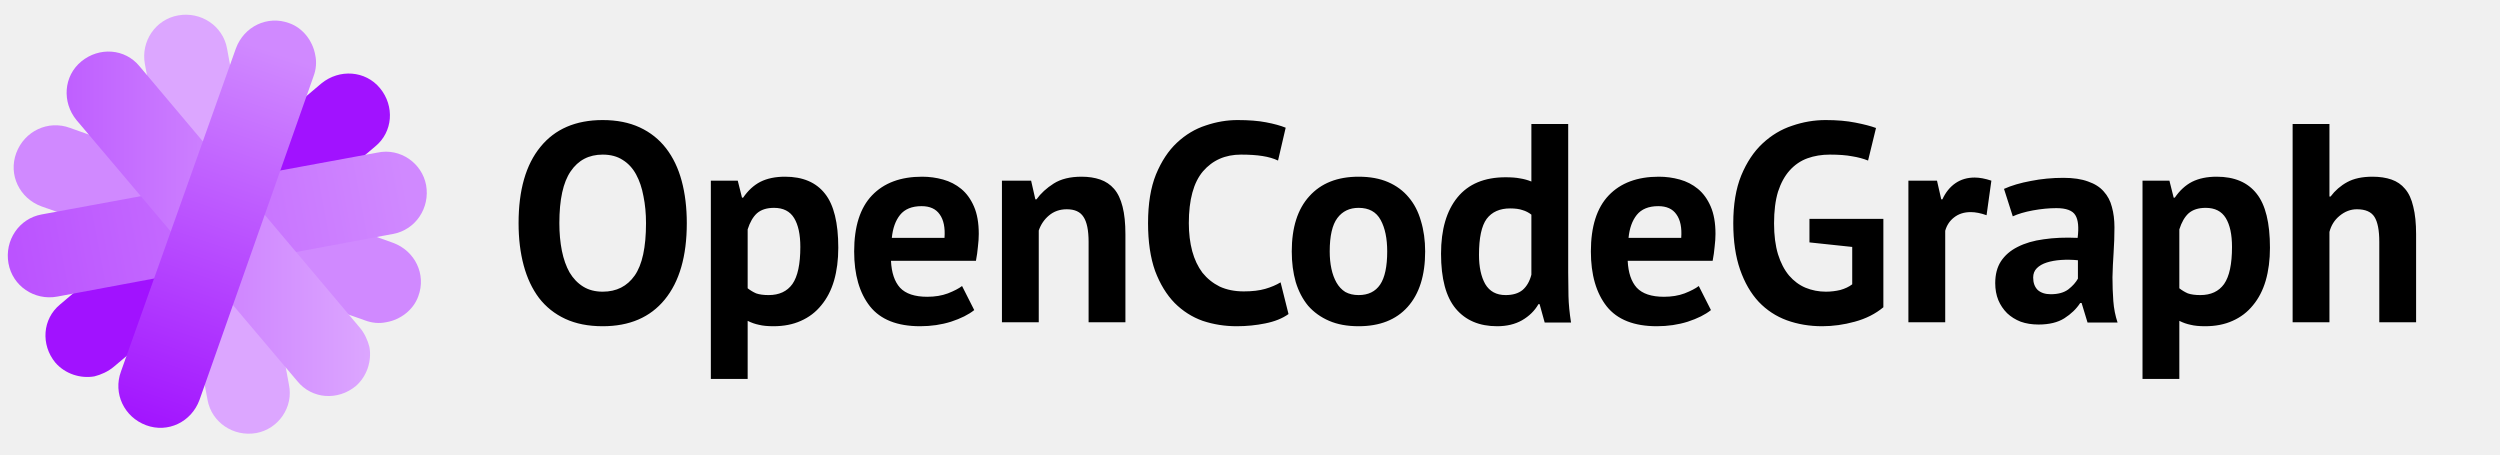
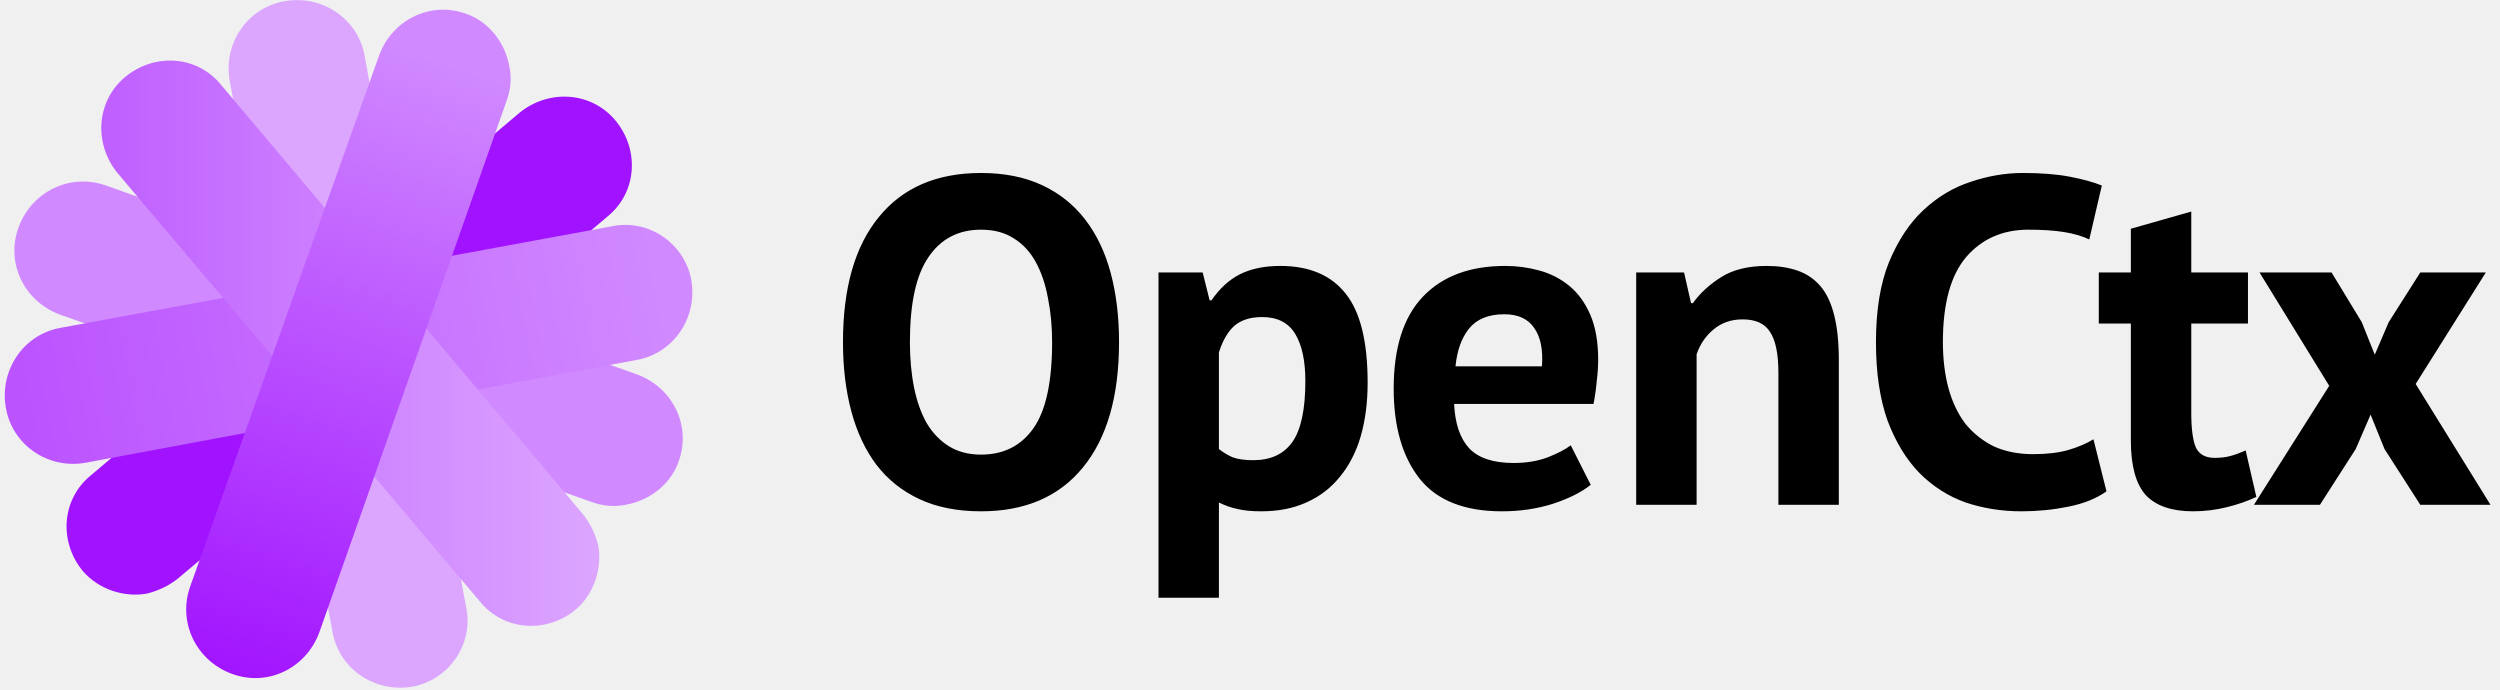
- <svg xmlns="http://www.w3.org/2000/svg" width="512" height="93" viewBox="0 0 512 93" fill="none">
-   <path d="M52.5 88.685C47.833 89.513 43.333 86.53 42.5 81.888L29.667 13.095C28.833 8.454 31.833 3.978 36.5 3.15C41.167 2.321 45.667 5.304 46.5 9.946L59.167 78.739C60.167 83.38 57 87.856 52.5 88.685Z" fill="#DCA6FF" />
-   <path d="M19.333 77.081C16.5 77.578 13.333 76.584 11.333 74.263C8.333 70.616 8.667 65.312 12.333 62.328L65.833 17.074C69.5 14.09 74.833 14.422 77.833 18.069C80.833 21.715 80.5 27.02 76.833 30.004L23.333 75.092C22.167 76.087 20.667 76.749 19.333 77.081Z" fill="#A112FF" />
-   <path d="M79.167 65.975C77.667 66.306 76.167 66.141 74.833 65.643L8.5 42.27C4 40.613 1.667 35.805 3.333 31.33C5 26.854 9.833 24.533 14.333 26.191L80.5 49.73C85 51.387 87.333 56.195 85.667 60.67C84.667 63.488 82 65.478 79.167 65.975Z" fill="#D089FF" />
-   <path d="M87.268 37.917C88.096 42.584 85.113 47.084 80.471 47.917L11.678 60.75C7.037 61.584 2.561 58.584 1.732 53.917C0.904 49.25 3.887 44.75 8.529 43.917L77.322 31.25C81.963 30.25 86.439 33.417 87.268 37.917Z" fill="url(#paint0_linear_21_102)" />
-   <path d="M75.664 71.084C76.161 73.917 75.167 77.084 72.846 79.084C69.199 82.084 63.895 81.75 60.911 78.084L15.657 24.584C12.673 20.917 13.005 15.584 16.651 12.584C20.298 9.584 25.603 9.917 28.587 13.584L73.675 67.084C74.669 68.25 75.332 69.75 75.664 71.084Z" fill="url(#paint1_linear_21_102)" />
-   <path d="M64.558 11.25C64.889 12.75 64.723 14.25 64.226 15.584L40.853 81.917C39.196 86.417 34.388 88.75 29.913 87.084C25.437 85.417 23.116 80.584 24.774 76.084L48.313 9.917C49.97 5.417 54.778 3.084 59.253 4.75C62.071 5.75 64.06 8.417 64.558 11.25Z" fill="url(#paint2_linear_21_102)" />
-   <path d="M106.204 45.7C106.204 38.933 107.693 33.733 110.67 30.098C113.647 26.425 117.901 24.588 123.43 24.588C126.33 24.588 128.863 25.091 131.028 26.096C133.193 27.101 134.991 28.532 136.422 30.388C137.853 32.244 138.916 34.467 139.612 37.058C140.308 39.649 140.656 42.529 140.656 45.7C140.656 52.467 139.148 57.687 136.132 61.36C133.155 64.995 128.921 66.812 123.43 66.812C120.491 66.812 117.939 66.309 115.774 65.304C113.609 64.299 111.811 62.868 110.38 61.012C108.988 59.156 107.944 56.933 107.248 54.342C106.552 51.751 106.204 48.871 106.204 45.7ZM114.556 45.7C114.556 47.749 114.73 49.644 115.078 51.384C115.426 53.085 115.948 54.555 116.644 55.792C117.379 57.029 118.307 57.996 119.428 58.692C120.549 59.388 121.883 59.736 123.43 59.736C126.253 59.736 128.437 58.634 129.984 56.43C131.531 54.226 132.304 50.649 132.304 45.7C132.304 43.728 132.13 41.891 131.782 40.19C131.473 38.489 130.97 37 130.274 35.724C129.578 34.448 128.669 33.462 127.548 32.766C126.427 32.031 125.054 31.664 123.43 31.664C120.607 31.664 118.423 32.805 116.876 35.086C115.329 37.329 114.556 40.867 114.556 45.7ZM145.581 37H151.091L151.961 40.48H152.193C153.199 39.011 154.378 37.928 155.731 37.232C157.123 36.536 158.805 36.188 160.777 36.188C164.412 36.188 167.138 37.348 168.955 39.668C170.773 41.949 171.681 45.642 171.681 50.746C171.681 53.221 171.391 55.463 170.811 57.474C170.231 59.446 169.361 61.128 168.201 62.52C167.08 63.912 165.688 64.975 164.025 65.71C162.401 66.445 160.526 66.812 158.399 66.812C157.201 66.812 156.215 66.715 155.441 66.522C154.668 66.367 153.895 66.097 153.121 65.71V77.6H145.581V37ZM158.515 42.568C157.046 42.568 155.886 42.935 155.035 43.67C154.223 44.405 153.585 45.507 153.121 46.976V59.04C153.663 59.465 154.243 59.813 154.861 60.084C155.519 60.316 156.369 60.432 157.413 60.432C159.579 60.432 161.203 59.678 162.285 58.17C163.368 56.623 163.909 54.091 163.909 50.572C163.909 48.02 163.484 46.048 162.633 44.656C161.783 43.264 160.41 42.568 158.515 42.568ZM199.524 63.506C198.364 64.434 196.778 65.227 194.768 65.884C192.796 66.503 190.688 66.812 188.446 66.812C183.767 66.812 180.345 65.459 178.18 62.752C176.014 60.007 174.932 56.256 174.932 51.5C174.932 46.396 176.15 42.568 178.586 40.016C181.022 37.464 184.444 36.188 188.852 36.188C190.321 36.188 191.752 36.381 193.144 36.768C194.536 37.155 195.773 37.793 196.856 38.682C197.938 39.571 198.808 40.77 199.466 42.278C200.123 43.786 200.452 45.661 200.452 47.904C200.452 48.716 200.394 49.586 200.278 50.514C200.2 51.442 200.065 52.409 199.872 53.414H182.472C182.588 55.85 183.206 57.687 184.328 58.924C185.488 60.161 187.344 60.78 189.896 60.78C191.481 60.78 192.892 60.548 194.13 60.084C195.406 59.581 196.372 59.079 197.03 58.576L199.524 63.506ZM188.736 42.22C186.764 42.22 185.294 42.819 184.328 44.018C183.4 45.178 182.839 46.744 182.646 48.716H193.434C193.588 46.628 193.26 45.023 192.448 43.902C191.674 42.781 190.437 42.22 188.736 42.22ZM222.945 66V49.528C222.945 47.169 222.597 45.468 221.901 44.424C221.244 43.38 220.103 42.858 218.479 42.858C217.048 42.858 215.83 43.283 214.825 44.134C213.858 44.946 213.162 45.971 212.737 47.208V66H205.197V37H211.171L212.041 40.828H212.273C213.162 39.591 214.342 38.508 215.811 37.58C217.28 36.652 219.175 36.188 221.495 36.188C222.926 36.188 224.202 36.381 225.323 36.768C226.444 37.155 227.392 37.793 228.165 38.682C228.938 39.571 229.518 40.789 229.905 42.336C230.292 43.844 230.485 45.719 230.485 47.962V66H222.945ZM263.888 64.318C262.651 65.207 261.066 65.845 259.132 66.232C257.238 66.619 255.285 66.812 253.274 66.812C250.838 66.812 248.518 66.445 246.314 65.71C244.149 64.937 242.235 63.719 240.572 62.056C238.91 60.355 237.576 58.17 236.57 55.502C235.604 52.795 235.12 49.528 235.12 45.7C235.12 41.717 235.662 38.392 236.744 35.724C237.866 33.017 239.296 30.852 241.036 29.228C242.815 27.565 244.787 26.386 246.952 25.69C249.118 24.955 251.283 24.588 253.448 24.588C255.768 24.588 257.721 24.743 259.306 25.052C260.93 25.361 262.264 25.729 263.308 26.154L261.742 32.882C260.853 32.457 259.79 32.147 258.552 31.954C257.354 31.761 255.884 31.664 254.144 31.664C250.935 31.664 248.344 32.805 246.372 35.086C244.439 37.367 243.472 40.905 243.472 45.7C243.472 47.788 243.704 49.702 244.168 51.442C244.632 53.143 245.328 54.613 246.256 55.85C247.223 57.049 248.402 57.996 249.794 58.692C251.225 59.349 252.868 59.678 254.724 59.678C256.464 59.678 257.934 59.504 259.132 59.156C260.331 58.808 261.375 58.363 262.264 57.822L263.888 64.318ZM264.553 51.5C264.553 46.589 265.752 42.819 268.149 40.19C270.546 37.522 273.91 36.188 278.241 36.188C280.561 36.188 282.572 36.555 284.273 37.29C285.974 38.025 287.386 39.069 288.507 40.422C289.628 41.737 290.46 43.341 291.001 45.236C291.581 47.131 291.871 49.219 291.871 51.5C291.871 56.411 290.672 60.2 288.275 62.868C285.916 65.497 282.572 66.812 278.241 66.812C275.921 66.812 273.91 66.445 272.209 65.71C270.508 64.975 269.077 63.951 267.917 62.636C266.796 61.283 265.945 59.659 265.365 57.764C264.824 55.869 264.553 53.781 264.553 51.5ZM272.325 51.5C272.325 52.776 272.441 53.955 272.673 55.038C272.905 56.121 273.253 57.068 273.717 57.88C274.181 58.692 274.78 59.33 275.515 59.794C276.288 60.219 277.197 60.432 278.241 60.432C280.213 60.432 281.682 59.717 282.649 58.286C283.616 56.855 284.099 54.593 284.099 51.5C284.099 48.832 283.654 46.686 282.765 45.062C281.876 43.399 280.368 42.568 278.241 42.568C276.385 42.568 274.935 43.264 273.891 44.656C272.847 46.048 272.325 48.329 272.325 51.5ZM321.167 55.792C321.167 57.416 321.187 59.04 321.225 60.664C321.264 62.288 321.438 64.086 321.747 66.058H316.353L315.309 62.288H315.077C314.304 63.641 313.183 64.743 311.713 65.594C310.283 66.406 308.581 66.812 306.609 66.812C302.975 66.812 300.152 65.613 298.141 63.216C296.131 60.819 295.125 57.068 295.125 51.964C295.125 47.015 296.247 43.167 298.489 40.422C300.732 37.677 304.019 36.304 308.349 36.304C309.548 36.304 310.534 36.381 311.307 36.536C312.081 36.652 312.854 36.865 313.627 37.174V25.4H321.167V55.792ZM308.349 60.432C309.819 60.432 310.979 60.084 311.829 59.388C312.68 58.653 313.279 57.609 313.627 56.256V43.96C313.086 43.535 312.487 43.225 311.829 43.032C311.172 42.8 310.321 42.684 309.277 42.684C307.151 42.684 305.546 43.399 304.463 44.83C303.419 46.261 302.897 48.716 302.897 52.196C302.897 54.671 303.323 56.662 304.173 58.17C305.063 59.678 306.455 60.432 308.349 60.432ZM350.403 63.506C349.243 64.434 347.658 65.227 345.647 65.884C343.675 66.503 341.568 66.812 339.325 66.812C334.646 66.812 331.224 65.459 329.059 62.752C326.894 60.007 325.811 56.256 325.811 51.5C325.811 46.396 327.029 42.568 329.465 40.016C331.901 37.464 335.323 36.188 339.731 36.188C341.2 36.188 342.631 36.381 344.023 36.768C345.415 37.155 346.652 37.793 347.735 38.682C348.818 39.571 349.688 40.77 350.345 42.278C351.002 43.786 351.331 45.661 351.331 47.904C351.331 48.716 351.273 49.586 351.157 50.514C351.08 51.442 350.944 52.409 350.751 53.414H333.351C333.467 55.85 334.086 57.687 335.207 58.924C336.367 60.161 338.223 60.78 340.775 60.78C342.36 60.78 343.772 60.548 345.009 60.084C346.285 59.581 347.252 59.079 347.909 58.576L350.403 63.506ZM339.615 42.22C337.643 42.22 336.174 42.819 335.207 44.018C334.279 45.178 333.718 46.744 333.525 48.716H344.313C344.468 46.628 344.139 45.023 343.327 43.902C342.554 42.781 341.316 42.22 339.615 42.22ZM370.576 44.83H385.714V62.926C384.09 64.279 382.137 65.265 379.856 65.884C377.613 66.503 375.39 66.812 373.186 66.812C370.595 66.812 368.179 66.406 365.936 65.594C363.732 64.782 361.818 63.525 360.194 61.824C358.57 60.084 357.294 57.88 356.366 55.212C355.438 52.544 354.974 49.373 354.974 45.7C354.974 41.872 355.515 38.624 356.598 35.956C357.719 33.249 359.169 31.065 360.948 29.402C362.765 27.701 364.795 26.483 367.038 25.748C369.281 24.975 371.562 24.588 373.882 24.588C376.202 24.588 378.232 24.762 379.972 25.11C381.751 25.458 383.162 25.825 384.206 26.212L382.582 32.882C381.615 32.495 380.533 32.205 379.334 32.012C378.135 31.78 376.608 31.664 374.752 31.664C373.089 31.664 371.562 31.915 370.17 32.418C368.778 32.921 367.56 33.752 366.516 34.912C365.511 36.033 364.718 37.483 364.138 39.262C363.597 41.041 363.326 43.206 363.326 45.758C363.326 48.194 363.597 50.301 364.138 52.08C364.679 53.82 365.433 55.27 366.4 56.43C367.367 57.551 368.488 58.383 369.764 58.924C371.079 59.465 372.471 59.736 373.94 59.736C374.945 59.736 375.931 59.62 376.898 59.388C377.865 59.117 378.677 58.731 379.334 58.228V50.572L370.576 49.644V44.83ZM406.848 44.076C405.649 43.651 404.567 43.438 403.6 43.438C402.247 43.438 401.106 43.805 400.178 44.54C399.289 45.236 398.689 46.145 398.38 47.266V66H390.84V37H396.698L397.568 40.828H397.8C398.457 39.397 399.347 38.295 400.468 37.522C401.589 36.749 402.904 36.362 404.412 36.362C405.417 36.362 406.558 36.575 407.834 37L406.848 44.076ZM410.42 38.682C411.967 37.986 413.803 37.445 415.93 37.058C418.057 36.633 420.28 36.42 422.6 36.42C424.611 36.42 426.293 36.671 427.646 37.174C428.999 37.638 430.063 38.315 430.836 39.204C431.648 40.093 432.209 41.157 432.518 42.394C432.866 43.631 433.04 45.023 433.04 46.57C433.04 48.271 432.982 49.992 432.866 51.732C432.75 53.433 432.673 55.115 432.634 56.778C432.634 58.441 432.692 60.065 432.808 61.65C432.924 63.197 433.214 64.666 433.678 66.058H427.53L426.312 62.056H426.022C425.249 63.255 424.166 64.299 422.774 65.188C421.421 66.039 419.661 66.464 417.496 66.464C416.143 66.464 414.925 66.271 413.842 65.884C412.759 65.459 411.831 64.879 411.058 64.144C410.285 63.371 409.685 62.481 409.26 61.476C408.835 60.432 408.622 59.272 408.622 57.996C408.622 56.217 409.009 54.729 409.782 53.53C410.594 52.293 411.735 51.307 413.204 50.572C414.712 49.799 416.491 49.277 418.54 49.006C420.628 48.697 422.948 48.6 425.5 48.716C425.771 46.551 425.616 45.004 425.036 44.076C424.456 43.109 423.161 42.626 421.15 42.626C419.642 42.626 418.037 42.781 416.336 43.09C414.673 43.399 413.301 43.805 412.218 44.308L410.42 38.682ZM419.99 60.258C421.498 60.258 422.697 59.929 423.586 59.272C424.475 58.576 425.133 57.841 425.558 57.068V53.298C424.359 53.182 423.199 53.163 422.078 53.24C420.995 53.317 420.029 53.491 419.178 53.762C418.327 54.033 417.651 54.419 417.148 54.922C416.645 55.425 416.394 56.063 416.394 56.836C416.394 57.919 416.703 58.769 417.322 59.388C417.979 59.968 418.869 60.258 419.99 60.258ZM438.787 37H444.297L445.167 40.48H445.399C446.405 39.011 447.584 37.928 448.937 37.232C450.329 36.536 452.011 36.188 453.983 36.188C457.618 36.188 460.344 37.348 462.161 39.668C463.979 41.949 464.887 45.642 464.887 50.746C464.887 53.221 464.597 55.463 464.017 57.474C463.437 59.446 462.567 61.128 461.407 62.52C460.286 63.912 458.894 64.975 457.231 65.71C455.607 66.445 453.732 66.812 451.605 66.812C450.407 66.812 449.421 66.715 448.647 66.522C447.874 66.367 447.101 66.097 446.327 65.71V77.6H438.787V37ZM451.721 42.568C450.252 42.568 449.092 42.935 448.241 43.67C447.429 44.405 446.791 45.507 446.327 46.976V59.04C446.869 59.465 447.449 59.813 448.067 60.084C448.725 60.316 449.575 60.432 450.619 60.432C452.785 60.432 454.409 59.678 455.491 58.17C456.574 56.623 457.115 54.091 457.115 50.572C457.115 48.02 456.69 46.048 455.839 44.656C454.989 43.264 453.616 42.568 451.721 42.568ZM487.278 66V49.528C487.278 47.169 486.949 45.468 486.292 44.424C485.634 43.38 484.436 42.858 482.696 42.858C481.42 42.858 480.24 43.303 479.158 44.192C478.114 45.043 477.418 46.145 477.07 47.498V66H469.53V25.4H477.07V40.248H477.302C478.23 39.011 479.37 38.025 480.724 37.29C482.077 36.555 483.798 36.188 485.886 36.188C487.355 36.188 488.65 36.381 489.772 36.768C490.893 37.155 491.821 37.793 492.556 38.682C493.329 39.571 493.89 40.789 494.238 42.336C494.624 43.844 494.818 45.719 494.818 47.962V66H487.278Z" fill="black" />
+ <svg xmlns="http://www.w3.org/2000/svg" width="312" height="86" viewBox="0 0 312 86" fill="none">
+   <g clip-path="url(#clip0_87_27)">
+     <path d="M51.5 85.685C46.833 86.513 42.333 83.53 41.5 78.888L28.667 10.095C27.833 5.454 30.833 0.978 35.5 0.15C40.167 -0.679 44.667 2.305 45.5 6.946L58.167 75.739C59.167 80.38 56 84.856 51.5 85.685Z" fill="#DCA6FF" />
+     <path d="M18.333 74.081C15.5 74.578 12.333 73.584 10.333 71.263C7.333 67.616 7.667 62.312 11.333 59.328L64.833 14.074C68.5 11.09 73.833 11.422 76.833 15.069C79.833 18.715 79.5 24.02 75.833 27.004L22.333 72.092C21.167 73.087 19.667 73.749 18.333 74.081Z" fill="#A112FF" />
+     <path d="M78.167 62.975C76.667 63.306 75.167 63.141 73.833 62.643L7.5 39.27C3 37.613 0.667 32.805 2.333 28.33C4 23.854 8.833 21.533 13.333 23.191L79.5 46.73C84 48.387 86.333 53.195 84.667 57.67C83.667 60.488 81 62.477 78.167 62.975Z" fill="#D089FF" />
+     <path d="M86.268 34.917C87.096 39.584 84.113 44.084 79.471 44.917L10.678 57.751C6.037 58.584 1.561 55.584 0.732 50.917C-0.096 46.251 2.887 41.751 7.529 40.917L76.322 28.25C80.963 27.25 85.439 30.417 86.268 34.917Z" fill="url(#paint0_linear_87_27)" />
+     <path d="M74.664 68.084C75.161 70.917 74.167 74.084 71.846 76.084C68.199 79.084 62.895 78.751 59.911 75.084L14.657 21.584C11.673 17.917 12.005 12.584 15.651 9.584C19.298 6.584 24.603 6.917 27.587 10.584L72.675 64.084C73.669 65.251 74.332 66.751 74.664 68.084Z" fill="url(#paint1_linear_87_27)" />
+     <path d="M63.558 8.251C63.889 9.751 63.723 11.251 63.226 12.584L39.853 78.917C38.196 83.417 33.388 85.751 28.913 84.084C24.437 82.417 22.116 77.584 23.774 73.084L47.313 6.917C48.97 2.417 53.778 0.084 58.253 1.75C61.071 2.751 63.06 5.417 63.558 8.251Z" fill="url(#paint2_linear_87_27)" />
+     <path d="M105.204 42.7C105.204 35.933 106.693 30.733 109.67 27.098C112.647 23.425 116.901 21.588 122.43 21.588C125.33 21.588 127.863 22.091 130.028 23.096C132.193 24.101 133.991 25.532 135.422 27.388C136.853 29.244 137.916 31.467 138.612 34.058C139.308 36.649 139.656 39.529 139.656 42.7C139.656 49.467 138.148 54.687 135.132 58.36C132.155 61.995 127.921 63.812 122.43 63.812C119.491 63.812 116.939 63.309 114.774 62.304C112.609 61.299 110.811 59.868 109.38 58.012C107.988 56.156 106.944 53.933 106.248 51.342C105.552 48.751 105.204 45.871 105.204 42.7ZM113.556 42.7C113.556 44.749 113.73 46.644 114.078 48.384C114.426 50.085 114.948 51.555 115.644 52.792C116.379 54.029 117.307 54.996 118.428 55.692C119.549 56.388 120.883 56.736 122.43 56.736C125.253 56.736 127.437 55.634 128.984 53.43C130.531 51.226 131.304 47.649 131.304 42.7C131.304 40.728 131.13 38.891 130.782 37.19C130.473 35.489 129.97 34 129.274 32.724C128.578 31.448 127.669 30.462 126.548 29.766C125.427 29.031 124.054 28.664 122.43 28.664C119.607 28.664 117.423 29.805 115.876 32.086C114.329 34.329 113.556 37.867 113.556 42.7ZM144.581 34H150.091L150.961 37.48H151.193C152.199 36.011 153.378 34.928 154.731 34.232C156.123 33.536 157.805 33.188 159.777 33.188C163.412 33.188 166.138 34.348 167.955 36.668C169.773 38.949 170.681 42.642 170.681 47.746C170.681 50.221 170.391 52.463 169.811 54.474C169.231 56.446 168.361 58.128 167.201 59.52C166.08 60.912 164.688 61.975 163.025 62.71C161.401 63.445 159.526 63.812 157.399 63.812C156.201 63.812 155.215 63.715 154.441 63.522C153.668 63.367 152.895 63.097 152.121 62.71V74.6H144.581V34ZM157.515 39.568C156.046 39.568 154.886 39.935 154.035 40.67C153.223 41.405 152.585 42.507 152.121 43.976V56.04C152.663 56.465 153.243 56.813 153.861 57.084C154.519 57.316 155.369 57.432 156.413 57.432C158.579 57.432 160.203 56.678 161.285 55.17C162.368 53.623 162.909 51.091 162.909 47.572C162.909 45.02 162.484 43.048 161.633 41.656C160.783 40.264 159.41 39.568 157.515 39.568ZM198.524 60.506C197.364 61.434 195.778 62.227 193.768 62.884C191.796 63.503 189.688 63.812 187.446 63.812C182.767 63.812 179.345 62.459 177.18 59.752C175.014 57.007 173.932 53.256 173.932 48.5C173.932 43.396 175.15 39.568 177.586 37.016C180.022 34.464 183.444 33.188 187.852 33.188C189.321 33.188 190.752 33.381 192.144 33.768C193.536 34.155 194.773 34.793 195.856 35.682C196.938 36.571 197.808 37.77 198.466 39.278C199.123 40.786 199.452 42.661 199.452 44.904C199.452 45.716 199.394 46.586 199.278 47.514C199.2 48.442 199.065 49.409 198.872 50.414H181.472C181.588 52.85 182.206 54.687 183.328 55.924C184.488 57.161 186.344 57.78 188.896 57.78C190.481 57.78 191.892 57.548 193.13 57.084C194.406 56.581 195.372 56.079 196.03 55.576L198.524 60.506ZM187.736 39.22C185.764 39.22 184.294 39.819 183.328 41.018C182.4 42.178 181.839 43.744 181.646 45.716H192.434C192.588 43.628 192.26 42.023 191.448 40.902C190.674 39.781 189.437 39.22 187.736 39.22ZM221.945 63V46.528C221.945 44.169 221.597 42.468 220.901 41.424C220.244 40.38 219.103 39.858 217.479 39.858C216.048 39.858 214.83 40.283 213.825 41.134C212.858 41.946 212.162 42.971 211.737 44.208V63H204.197V34H210.171L211.041 37.828H211.273C212.162 36.591 213.342 35.508 214.811 34.58C216.28 33.652 218.175 33.188 220.495 33.188C221.926 33.188 223.202 33.381 224.323 33.768C225.444 34.155 226.392 34.793 227.165 35.682C227.938 36.571 228.518 37.789 228.905 39.336C229.292 40.844 229.485 42.719 229.485 44.962V63H221.945ZM262.888 61.318C261.651 62.207 260.066 62.845 258.132 63.232C256.238 63.619 254.285 63.812 252.274 63.812C249.838 63.812 247.518 63.445 245.314 62.71C243.149 61.937 241.235 60.719 239.572 59.056C237.91 57.355 236.576 55.17 235.57 52.502C234.604 49.795 234.12 46.528 234.12 42.7C234.12 38.717 234.662 35.392 235.744 32.724C236.866 30.017 238.296 27.852 240.036 26.228C241.815 24.565 243.787 23.386 245.952 22.69C248.118 21.955 250.283 21.588 252.448 21.588C254.768 21.588 256.721 21.743 258.306 22.052C259.93 22.361 261.264 22.729 262.308 23.154L260.742 29.882C259.853 29.457 258.79 29.147 257.552 28.954C256.354 28.761 254.884 28.664 253.144 28.664C249.935 28.664 247.344 29.805 245.372 32.086C243.439 34.367 242.472 37.905 242.472 42.7C242.472 44.788 242.704 46.702 243.168 48.442C243.632 50.143 244.328 51.613 245.256 52.85C246.223 54.049 247.402 54.996 248.794 55.692C250.225 56.349 251.868 56.678 253.724 56.678C255.464 56.678 256.934 56.504 258.132 56.156C259.331 55.808 260.375 55.363 261.264 54.822L262.888 61.318ZM261.929 34H265.931V28.548L273.471 26.402V34H280.547V40.38H273.471V51.516C273.471 53.527 273.664 54.977 274.051 55.866C274.476 56.717 275.25 57.142 276.371 57.142C277.144 57.142 277.802 57.065 278.343 56.91C278.923 56.755 279.561 56.523 280.257 56.214L281.591 62.014C280.547 62.517 279.329 62.942 277.937 63.29C276.545 63.638 275.134 63.812 273.703 63.812C271.035 63.812 269.063 63.135 267.787 61.782C266.55 60.39 265.931 58.128 265.931 54.996V40.38H261.929V34ZM290.687 48.152L281.987 34H290.977L294.747 40.206L296.371 44.266L298.111 40.206L302.055 34H310.233L301.475 47.92L310.813 63H302.055L297.589 56.04L295.849 51.748L293.993 56.04L289.527 63H281.291L290.687 48.152Z" fill="black" />
+   </g>
  <defs>
-     <linearGradient id="paint0_linear_21_102" x1="1.594" y1="45.977" x2="83.5" y2="30.5" gradientUnits="userSpaceOnUse">
+     <linearGradient id="paint0_linear_87_27" x1="0.594" y1="42.977" x2="82.5" y2="27.5" gradientUnits="userSpaceOnUse">
      <stop stop-color="#BB53FF" />
      <stop offset="0.98" stop-color="#D089FF" />
    </linearGradient>
-     <linearGradient id="paint1_linear_21_102" x1="13.643" y1="45.834" x2="75.789" y2="45.834" gradientUnits="userSpaceOnUse">
+     <linearGradient id="paint1_linear_87_27" x1="12.643" y1="42.834" x2="74.789" y2="42.834" gradientUnits="userSpaceOnUse">
      <stop stop-color="#BF5FFF" />
      <stop offset="1" stop-color="#DCA6FF" />
    </linearGradient>
-     <linearGradient id="paint2_linear_21_102" x1="36.5" y1="4" x2="10" y2="82" gradientUnits="userSpaceOnUse">
+     <linearGradient id="paint2_linear_87_27" x1="35.5" y1="1" x2="9" y2="79" gradientUnits="userSpaceOnUse">
      <stop stop-color="#D089FF" />
      <stop offset="1" stop-color="#A112FF" />
    </linearGradient>
+     <clipPath id="clip0_87_27">
+       <rect width="312" height="86" fill="white" />
+     </clipPath>
  </defs>
</svg>
